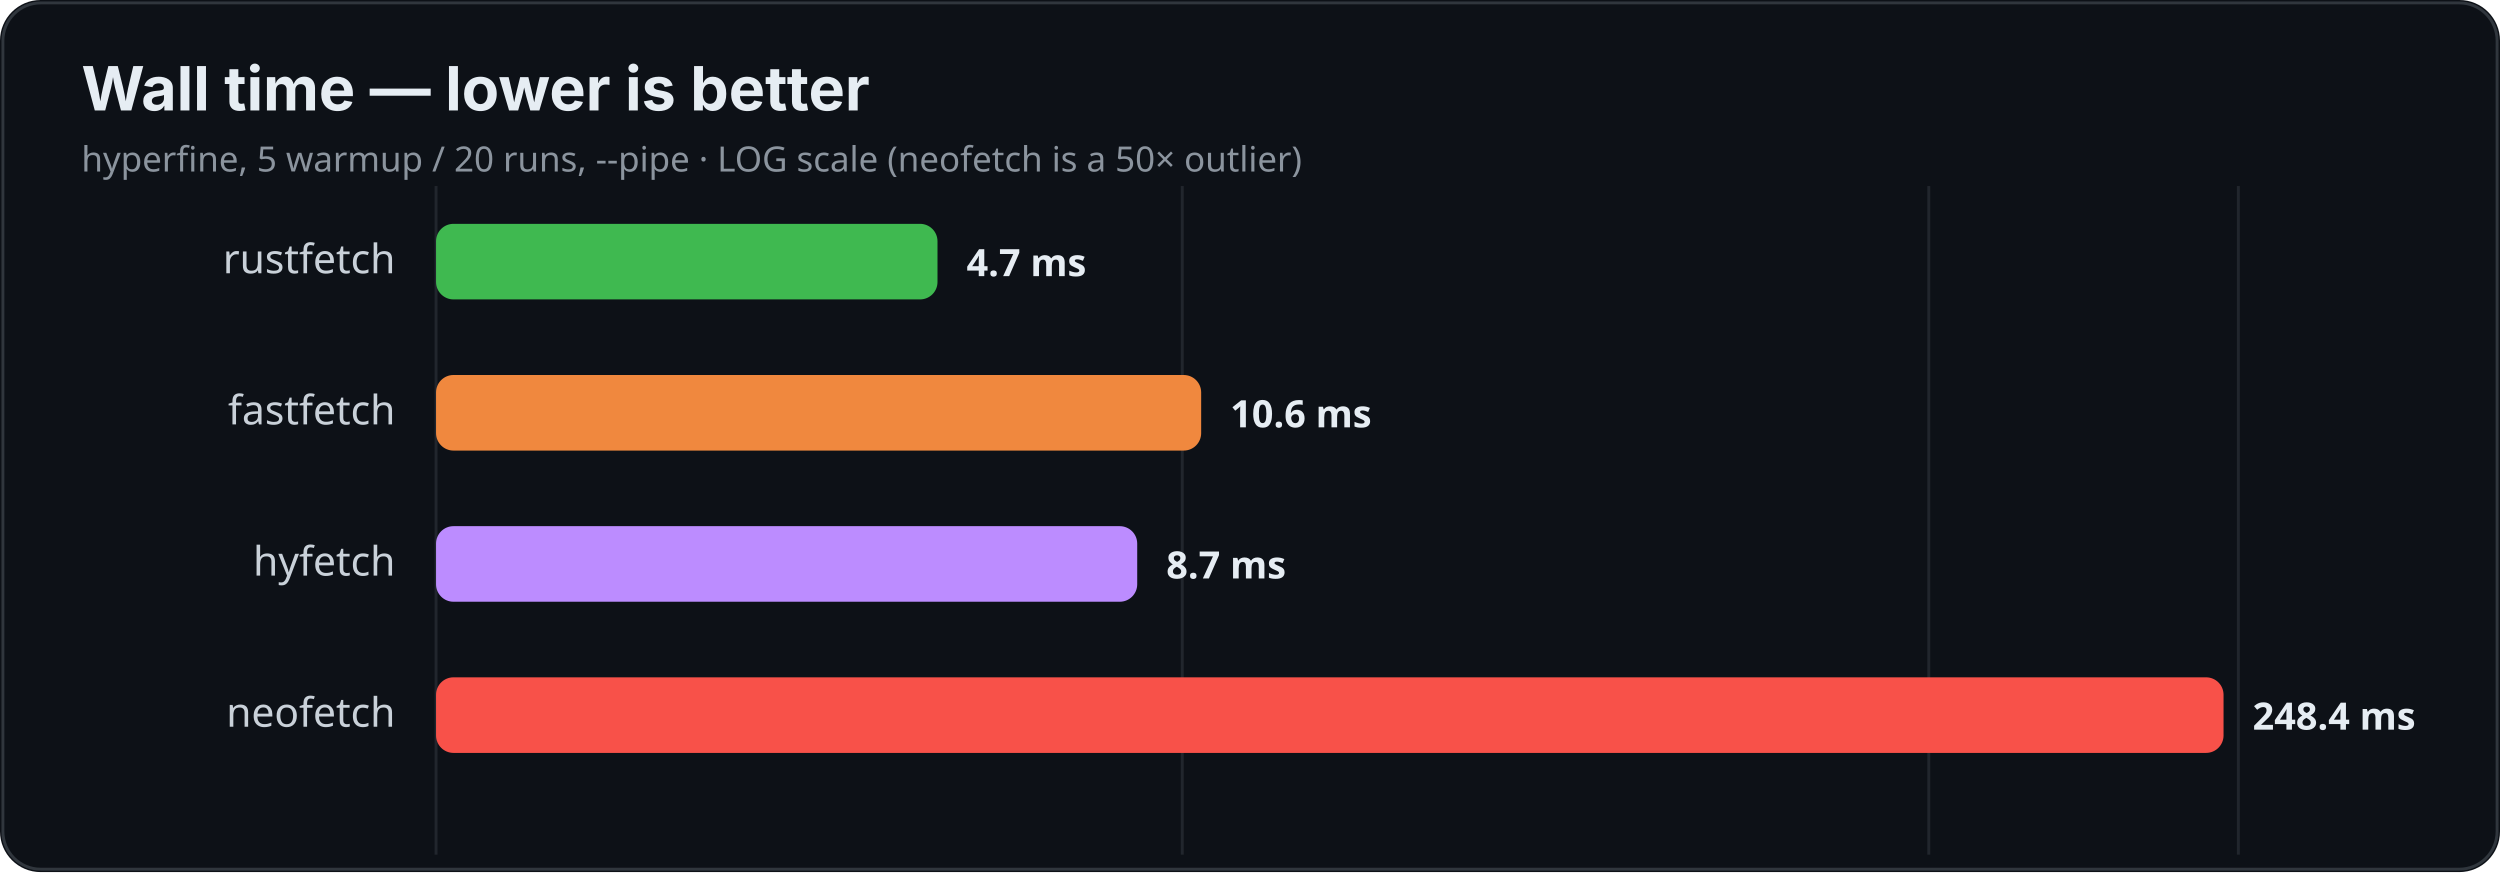
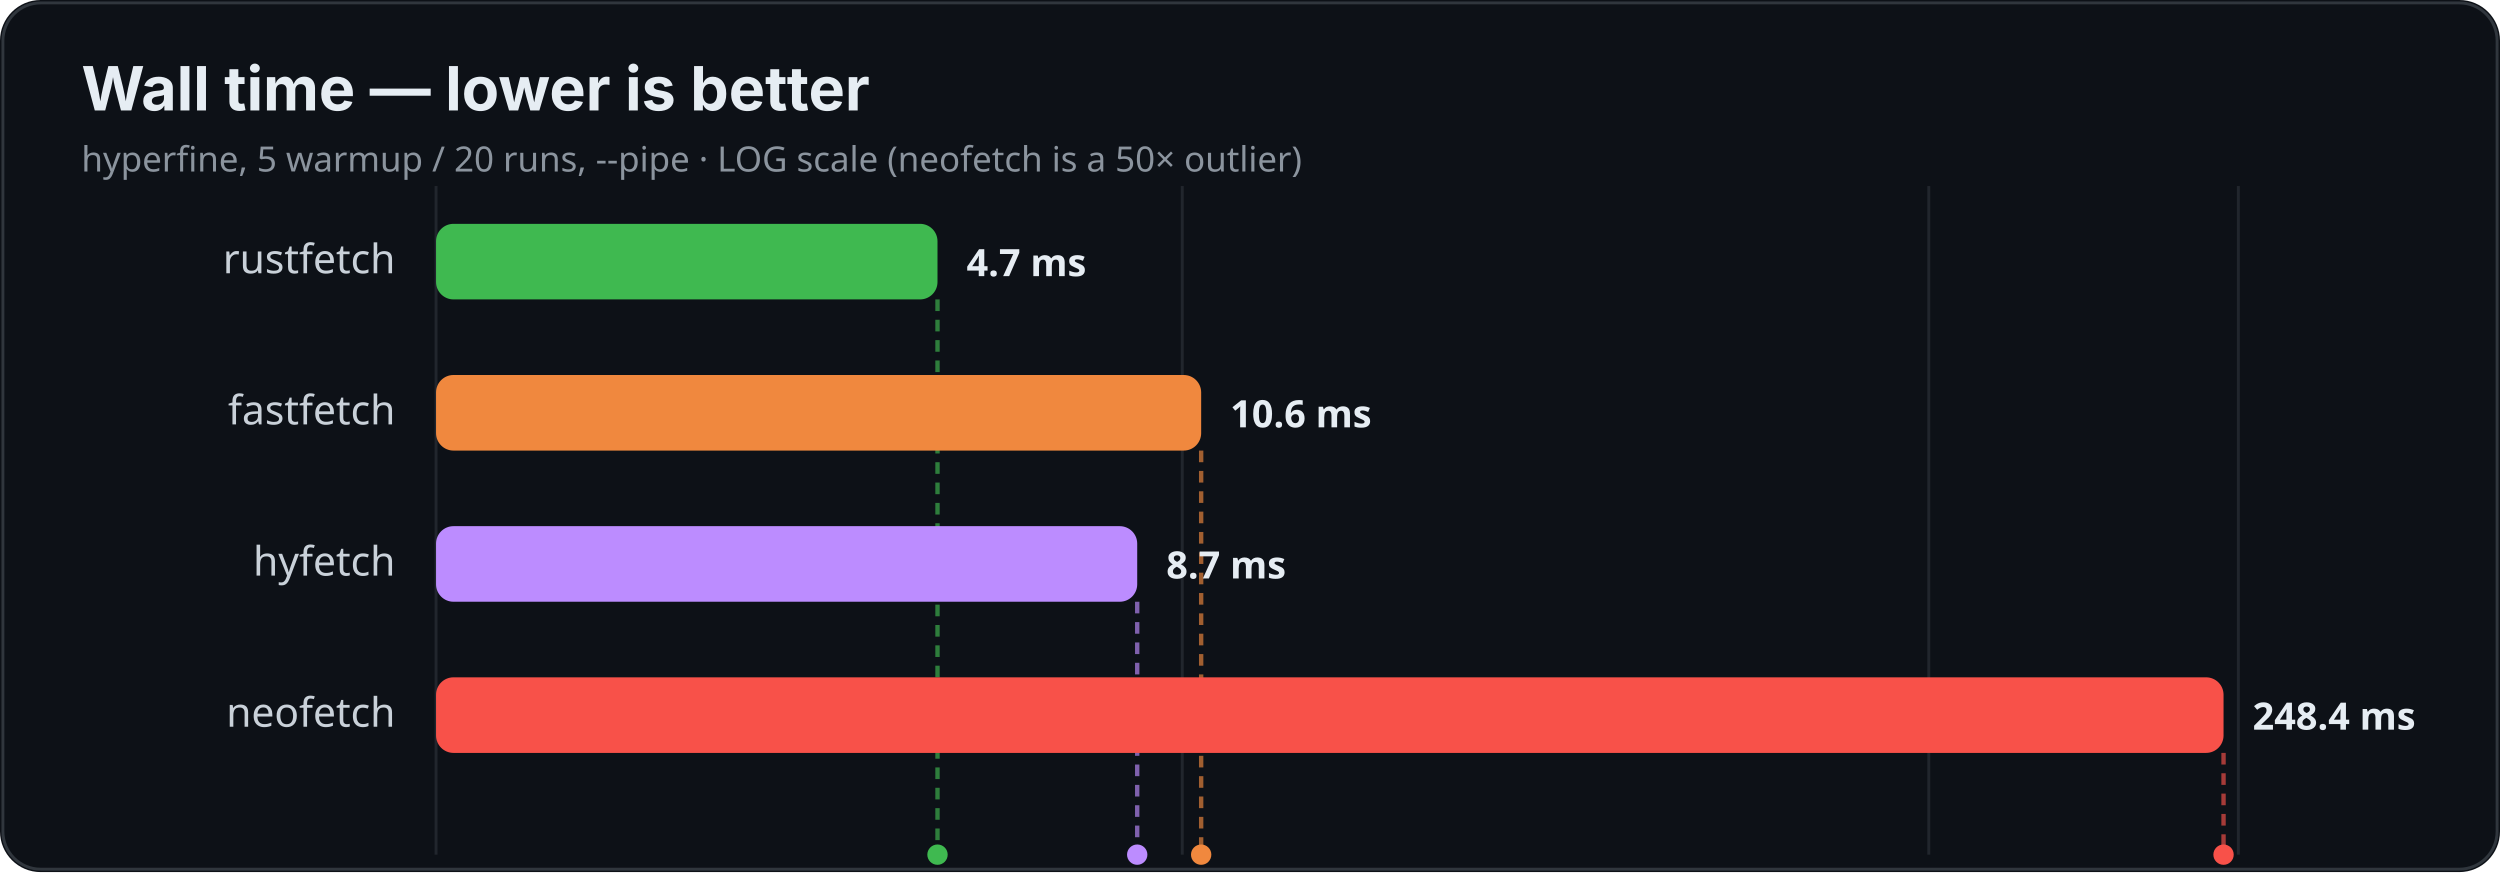
<svg xmlns="http://www.w3.org/2000/svg" width="860" height="300" viewBox="0 0 860 300" role="img" aria-label="Wall time — lower is better">
  <rect width="860" height="300" rx="14" fill="#0d1117" />
  <rect x="1" y="1" width="858" height="298" rx="13" fill="none" stroke="#30363d" />
  <text x="28" y="38" fill="#e6edf3" font-family="system-ui,-apple-system,Segoe UI,sans-serif" font-size="21" font-weight="700">Wall time — lower is better</text>
  <text x="28" y="59" fill="#8b949e" font-family="system-ui,sans-serif" font-size="12">hyperfine, 5 warmup / 20 runs, --pipe · LOG scale (neofetch is a 50× outlier)</text>
  <line x1="150.0" y1="64" x2="150.0" y2="294" stroke="#21262d" stroke-width="1" />
  <text x="150.0" y="314" fill="#6e7681" font-family="system-ui,sans-serif" font-size="11" text-anchor="middle">1</text>
  <line x1="406.7" y1="64" x2="406.7" y2="294" stroke="#21262d" stroke-width="1" />
  <text x="406.7" y="314" fill="#6e7681" font-family="system-ui,sans-serif" font-size="11" text-anchor="middle">10</text>
  <line x1="663.5" y1="64" x2="663.5" y2="294" stroke="#21262d" stroke-width="1" />
  <text x="663.5" y="314" fill="#6e7681" font-family="system-ui,sans-serif" font-size="11" text-anchor="middle">100</text>
  <line x1="770.0" y1="64" x2="770.0" y2="294" stroke="#21262d" stroke-width="1" />
  <text x="770.0" y="314" fill="#6e7681" font-family="system-ui,sans-serif" font-size="11" text-anchor="middle">260</text>
  <text x="136" y="94" fill="#c9d1d9" font-family="system-ui,sans-serif" font-size="14" text-anchor="end">rustfetch</text>
+   <line x1="322.5" y1="103" x2="322.5" y2="294" stroke="#3fb950" stroke-width="1.5" stroke-dasharray="4 3" opacity="0.65" />
+   <circle cx="322.5" cy="294" r="3.5" fill="#3fb950" />
  <rect x="150" y="77" width="172.5" height="26" rx="6" fill="#3fb950" />
  <text x="332.5" y="95" fill="#e6edf3" font-family="system-ui,sans-serif" font-size="13" font-weight="600" text-anchor="start">4.7 ms</text>
  <text x="136" y="146" fill="#c9d1d9" font-family="system-ui,sans-serif" font-size="14" text-anchor="end">fastfetch</text>
+   <line x1="413.2" y1="155" x2="413.2" y2="294" stroke="#f0883e" stroke-width="1.5" stroke-dasharray="4 3" opacity="0.65" />
+   <circle cx="413.2" cy="294" r="3.5" fill="#f0883e" />
  <rect x="150" y="129" width="263.2" height="26" rx="6" fill="#f0883e" />
  <text x="423.2" y="147" fill="#e6edf3" font-family="system-ui,sans-serif" font-size="13" font-weight="600" text-anchor="start">10.6 ms</text>
  <text x="136" y="198" fill="#c9d1d9" font-family="system-ui,sans-serif" font-size="14" text-anchor="end">hyfetch</text>
+   <line x1="391.2" y1="207" x2="391.2" y2="294" stroke="#bc8cff" stroke-width="1.5" stroke-dasharray="4 3" opacity="0.65" />
+   <circle cx="391.2" cy="294" r="3.5" fill="#bc8cff" />
  <rect x="150" y="181" width="241.2" height="26" rx="6" fill="#bc8cff" />
  <text x="401.2" y="199" fill="#e6edf3" font-family="system-ui,sans-serif" font-size="13" font-weight="600" text-anchor="start">8.7 ms</text>
  <text x="136" y="250" fill="#c9d1d9" font-family="system-ui,sans-serif" font-size="14" text-anchor="end">neofetch</text>
+   <line x1="764.9" y1="259" x2="764.9" y2="294" stroke="#f85149" stroke-width="1.5" stroke-dasharray="4 3" opacity="0.65" />
+   <circle cx="764.9" cy="294" r="3.5" fill="#f85149" />
  <rect x="150" y="233" width="614.9" height="26" rx="6" fill="#f85149" />
  <text x="774.9" y="251" fill="#e6edf3" font-family="system-ui,sans-serif" font-size="13" font-weight="600" text-anchor="start">248.4 ms</text>
</svg>
